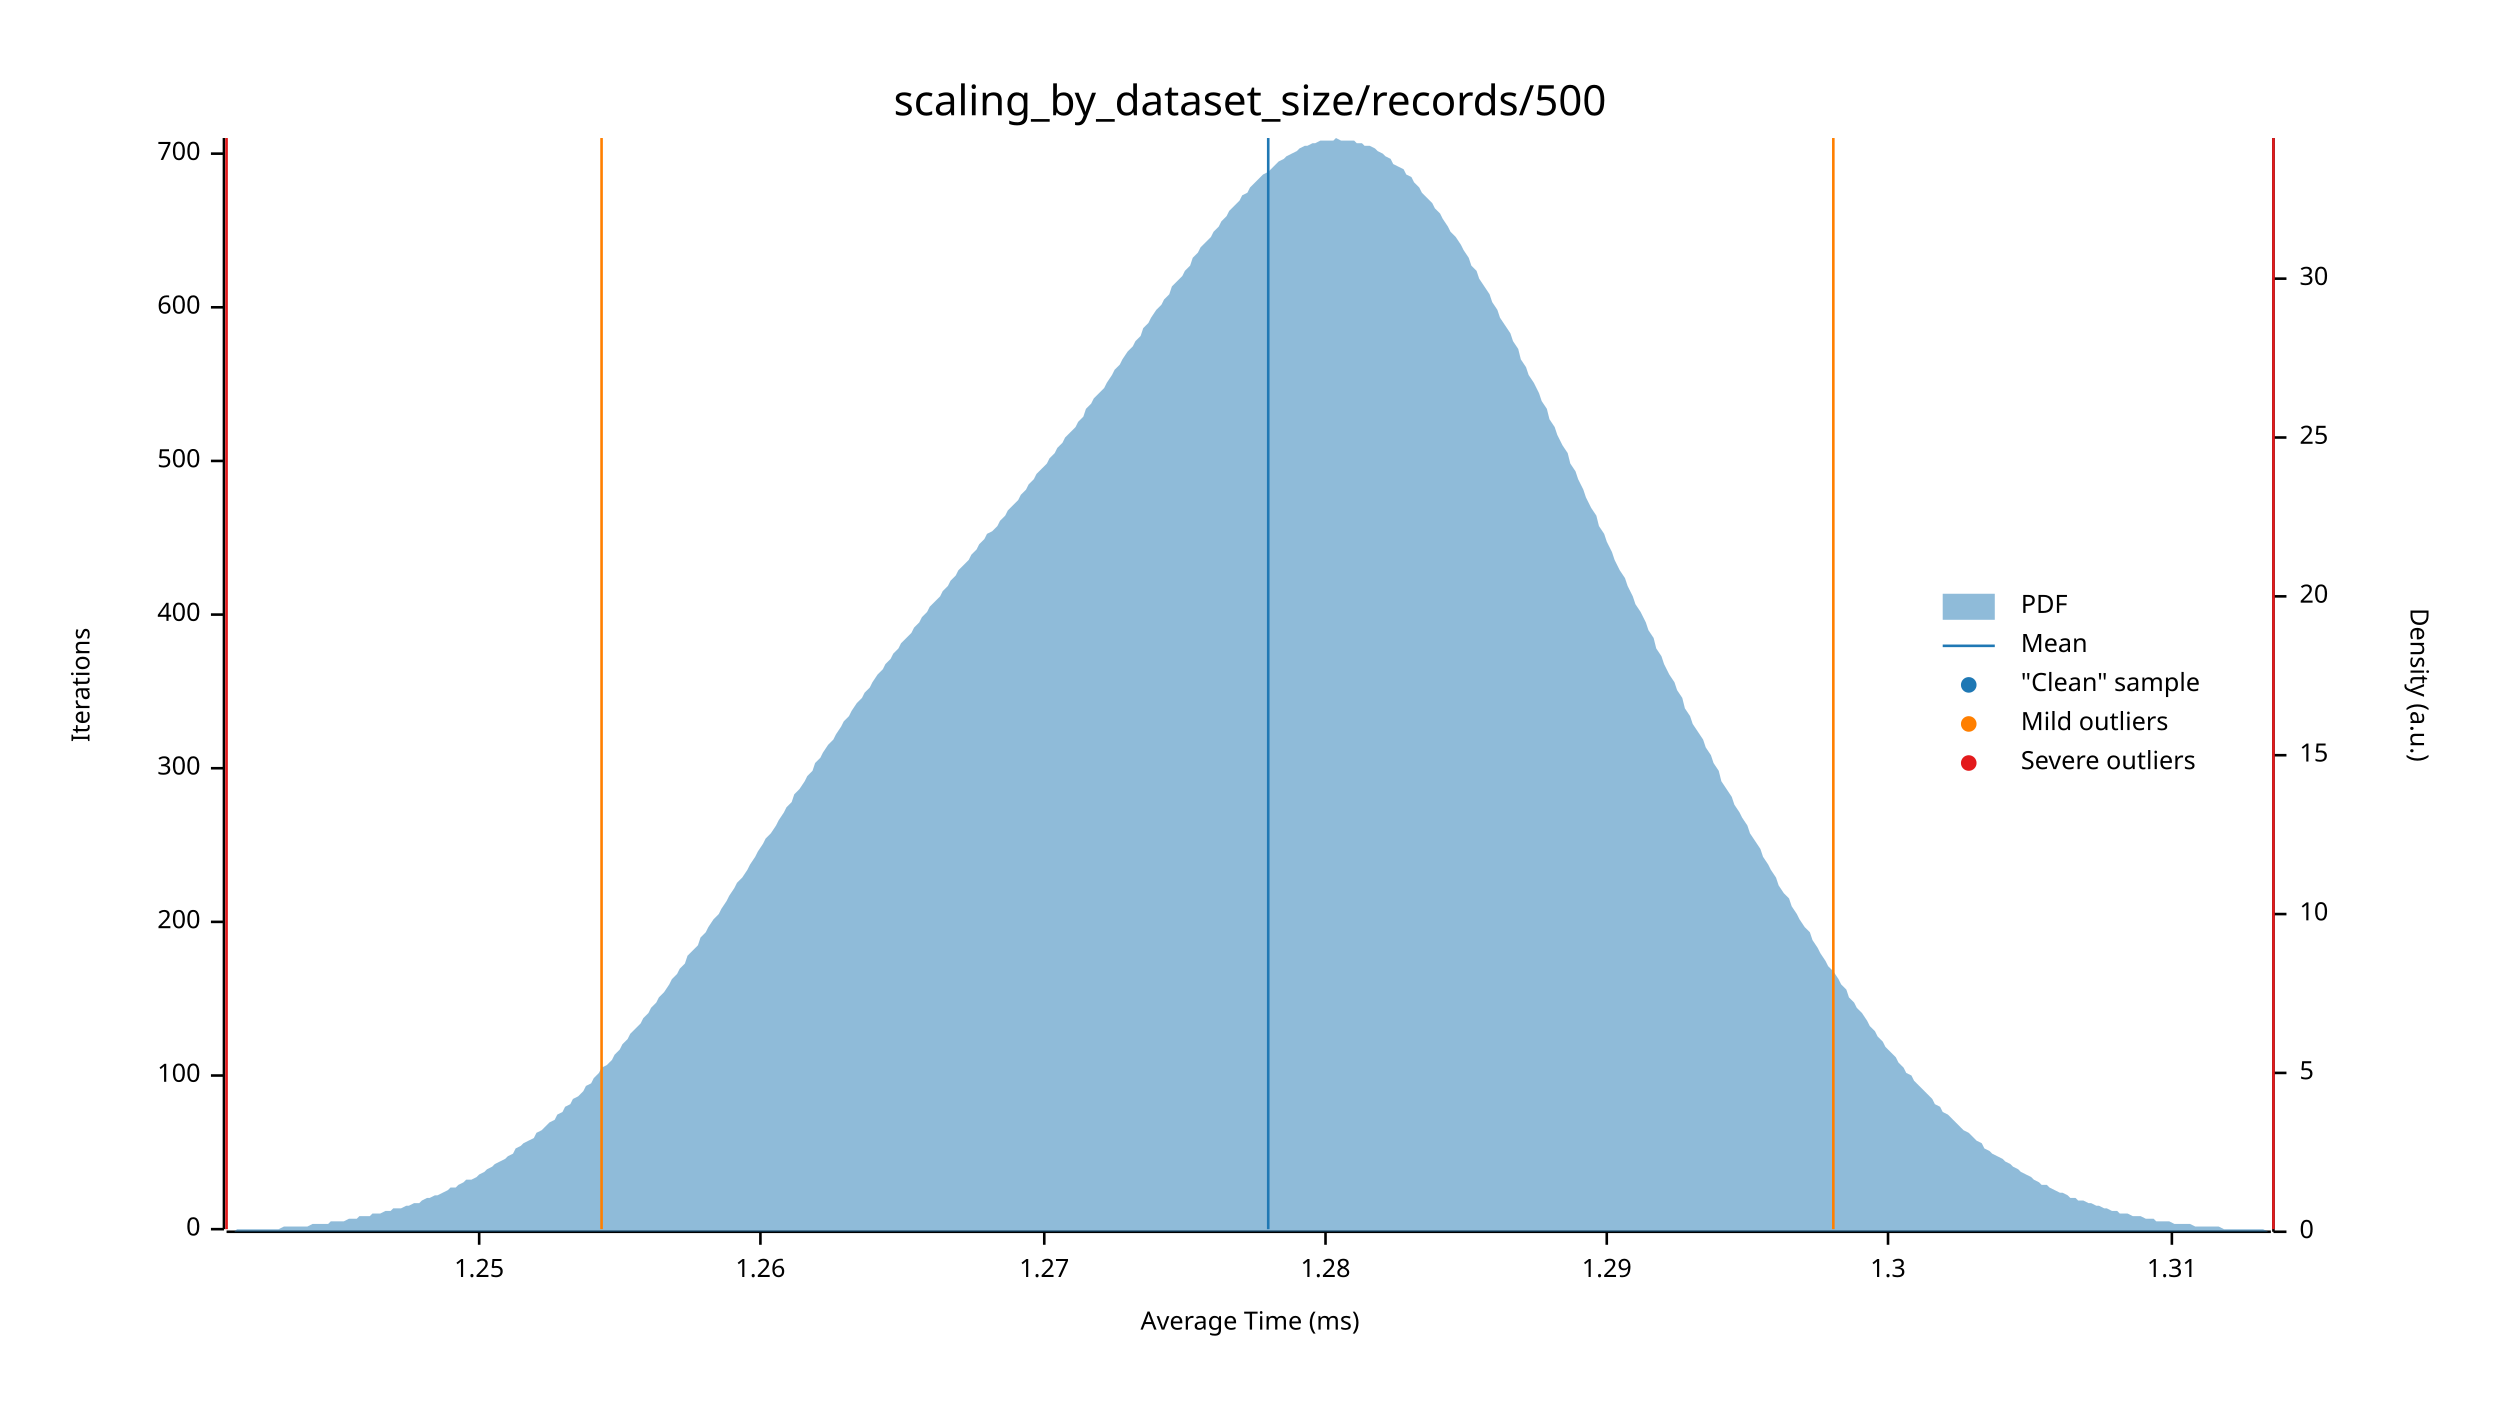
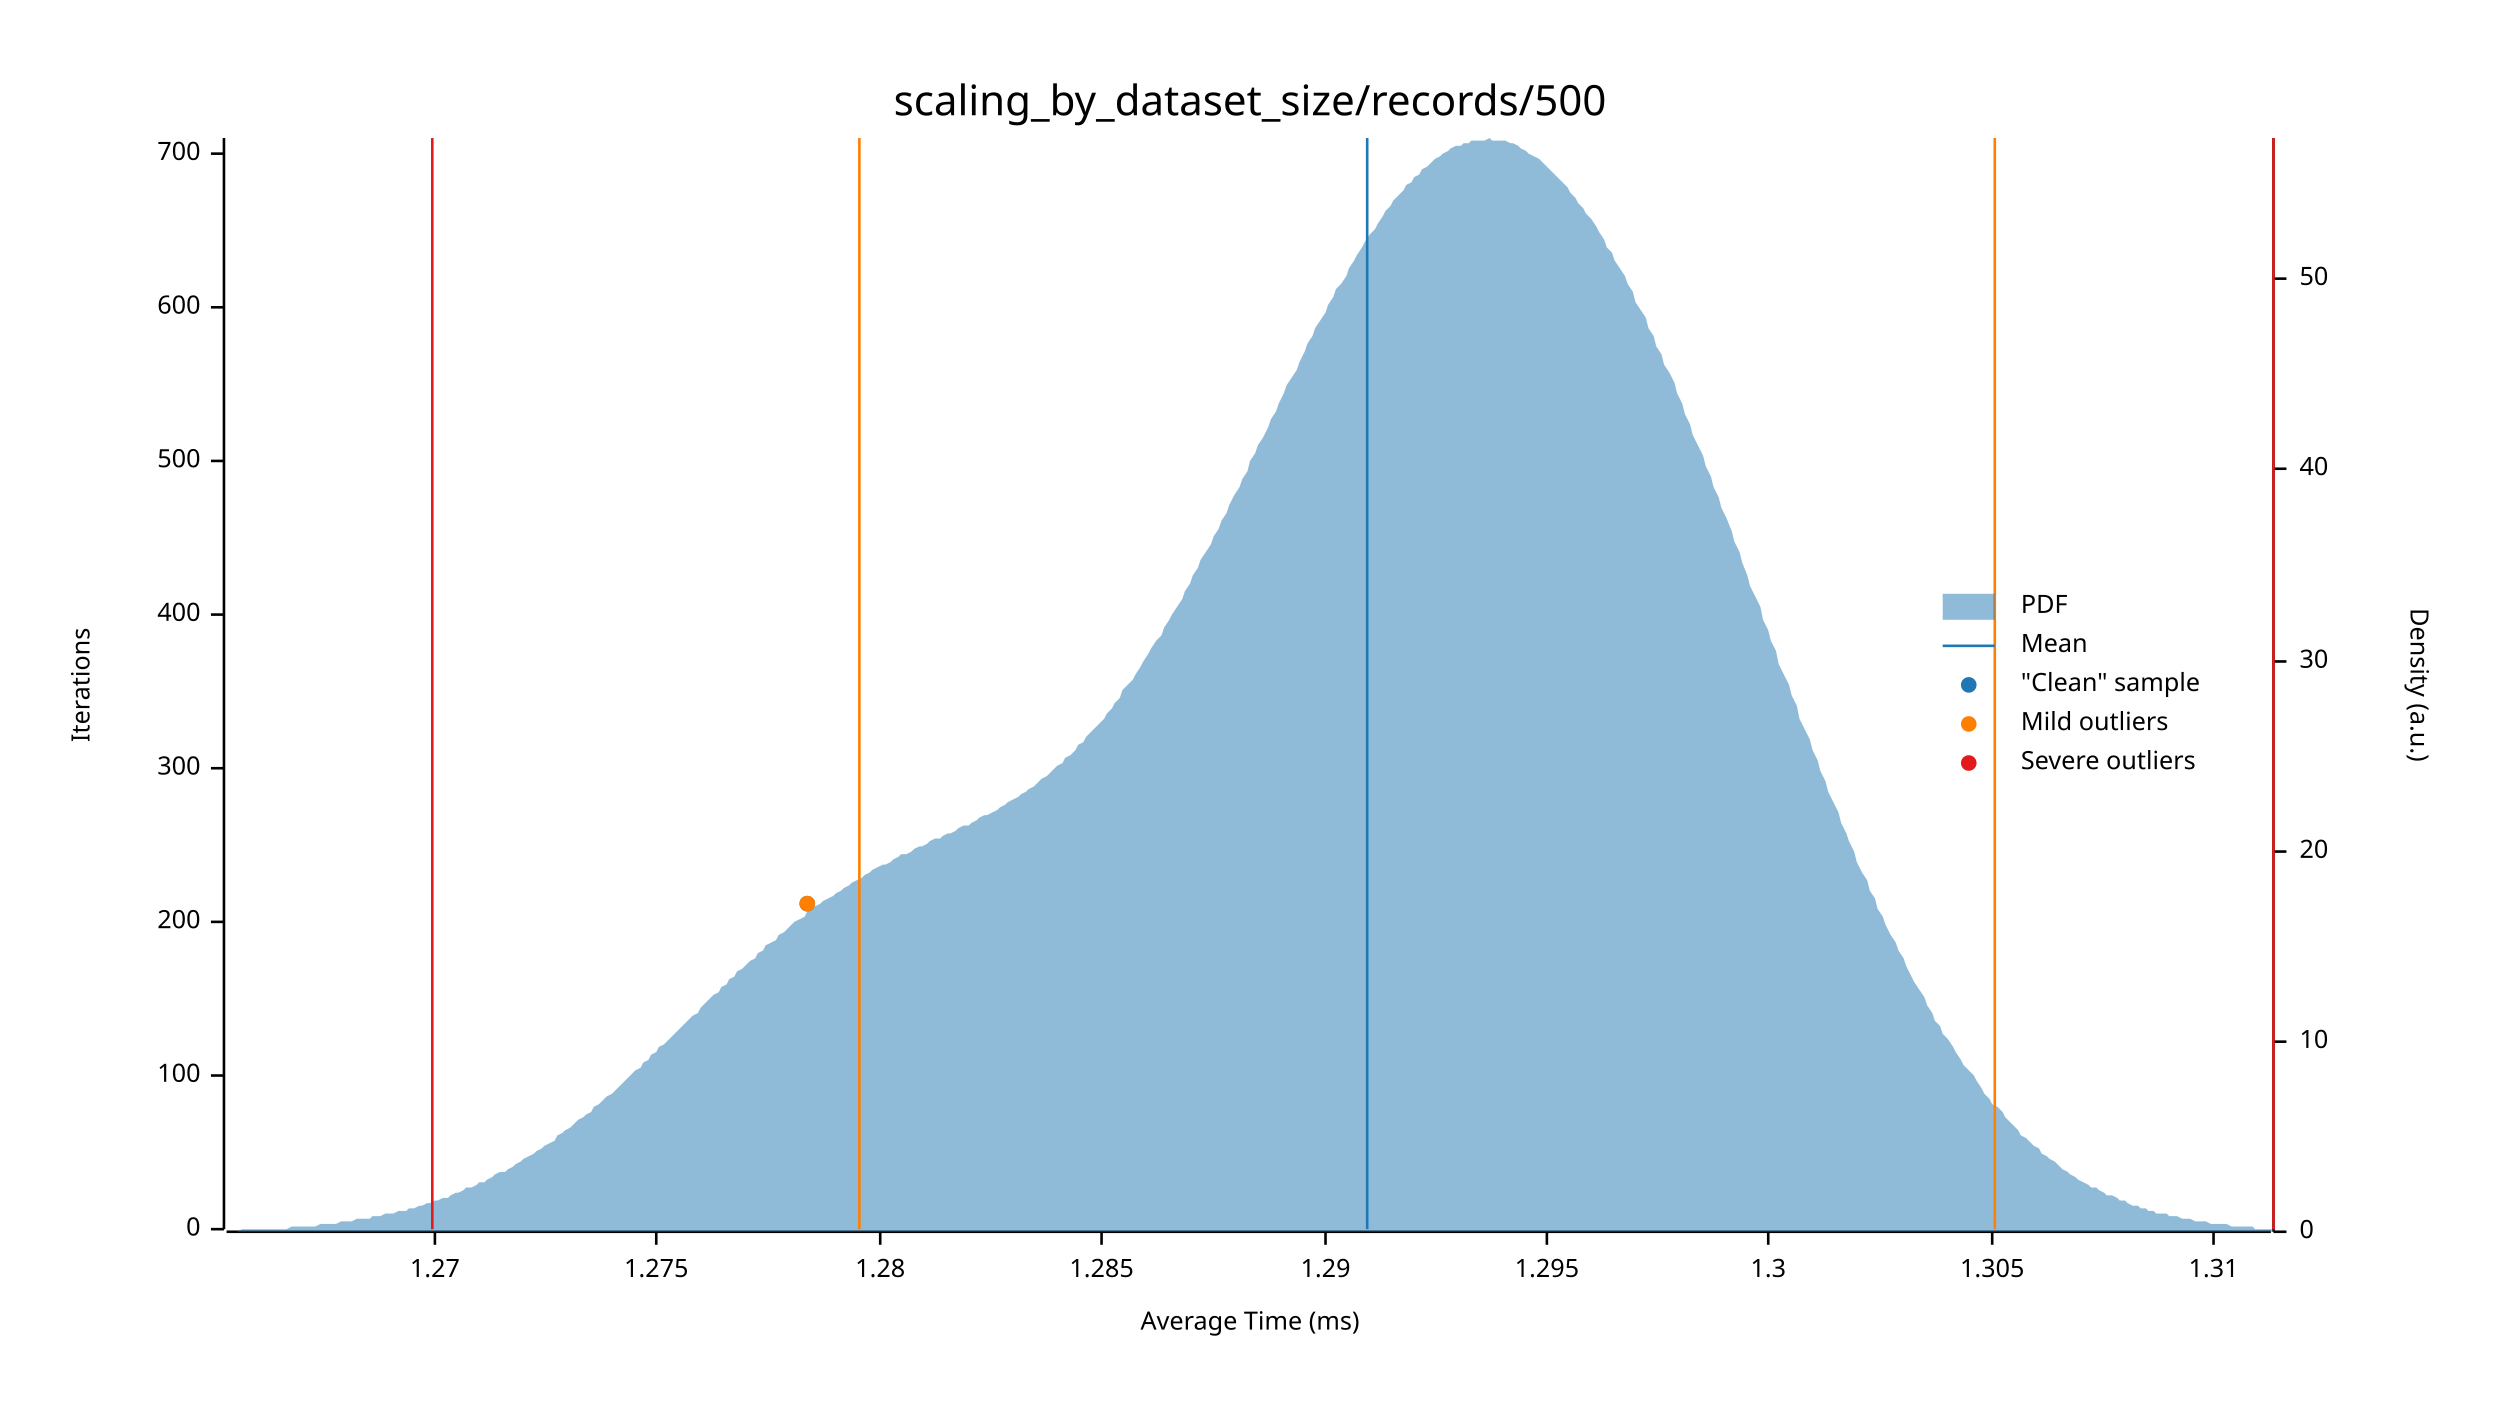
<svg xmlns="http://www.w3.org/2000/svg" width="960" height="540" viewBox="0 0 960 540">
  <text x="480" y="32" dy="0.76em" text-anchor="middle" font-family="sans-serif" font-size="16.129" opacity="1" fill="#000000">
scaling_by_dataset_size/records/500
</text>
  <text x="27" y="263" dy="0.76em" text-anchor="middle" font-family="sans-serif" font-size="9.677" opacity="1" fill="#000000" transform="rotate(270, 27, 263)">
Iterations
</text>
  <text x="480" y="513" dy="-0.5ex" text-anchor="middle" font-family="sans-serif" font-size="9.677" opacity="1" fill="#000000">
Average Time (ms)
</text>
  <polyline fill="none" opacity="1" stroke="#000000" stroke-width="1" points="86,53 86,472 " />
  <text x="77" y="472" dy="0.5ex" text-anchor="end" font-family="sans-serif" font-size="9.677" opacity="1" fill="#000000">
0
</text>
  <polyline fill="none" opacity="1" stroke="#000000" stroke-width="1" points="81,472 86,472 " />
  <text x="77" y="413" dy="0.5ex" text-anchor="end" font-family="sans-serif" font-size="9.677" opacity="1" fill="#000000">
100
</text>
  <polyline fill="none" opacity="1" stroke="#000000" stroke-width="1" points="81,413 86,413 " />
  <text x="77" y="354" dy="0.5ex" text-anchor="end" font-family="sans-serif" font-size="9.677" opacity="1" fill="#000000">
200
</text>
  <polyline fill="none" opacity="1" stroke="#000000" stroke-width="1" points="81,354 86,354 " />
  <text x="77" y="295" dy="0.5ex" text-anchor="end" font-family="sans-serif" font-size="9.677" opacity="1" fill="#000000">
300
</text>
  <polyline fill="none" opacity="1" stroke="#000000" stroke-width="1" points="81,295 86,295 " />
  <text x="77" y="236" dy="0.5ex" text-anchor="end" font-family="sans-serif" font-size="9.677" opacity="1" fill="#000000">
400
</text>
  <polyline fill="none" opacity="1" stroke="#000000" stroke-width="1" points="81,236 86,236 " />
  <text x="77" y="177" dy="0.5ex" text-anchor="end" font-family="sans-serif" font-size="9.677" opacity="1" fill="#000000">
500
</text>
  <polyline fill="none" opacity="1" stroke="#000000" stroke-width="1" points="81,177 86,177 " />
  <text x="77" y="118" dy="0.5ex" text-anchor="end" font-family="sans-serif" font-size="9.677" opacity="1" fill="#000000">
600
</text>
  <polyline fill="none" opacity="1" stroke="#000000" stroke-width="1" points="81,118 86,118 " />
  <text x="77" y="59" dy="0.5ex" text-anchor="end" font-family="sans-serif" font-size="9.677" opacity="1" fill="#000000">
700
</text>
  <polyline fill="none" opacity="1" stroke="#000000" stroke-width="1" points="81,59 86,59 " />
  <polyline fill="none" opacity="1" stroke="#000000" stroke-width="1" points="87,473 872,473 " />
-   <text x="184" y="483" dy="0.76em" text-anchor="middle" font-family="sans-serif" font-size="9.677" opacity="1" fill="#000000">
- 1.25
- </text>
-   <polyline fill="none" opacity="1" stroke="#000000" stroke-width="1" points="184,473 184,478 " />
-   <text x="292" y="483" dy="0.76em" text-anchor="middle" font-family="sans-serif" font-size="9.677" opacity="1" fill="#000000">
- 1.26
- </text>
-   <polyline fill="none" opacity="1" stroke="#000000" stroke-width="1" points="292,473 292,478 " />
-   <text x="401" y="483" dy="0.76em" text-anchor="middle" font-family="sans-serif" font-size="9.677" opacity="1" fill="#000000">
+   <text x="167" y="483" dy="0.76em" text-anchor="middle" font-family="sans-serif" font-size="9.677" opacity="1" fill="#000000">
1.27
</text>
-   <polyline fill="none" opacity="1" stroke="#000000" stroke-width="1" points="401,473 401,478 " />
-   <text x="509" y="483" dy="0.76em" text-anchor="middle" font-family="sans-serif" font-size="9.677" opacity="1" fill="#000000">
+   <polyline fill="none" opacity="1" stroke="#000000" stroke-width="1" points="167,473 167,478 " />
+   <text x="252" y="483" dy="0.76em" text-anchor="middle" font-family="sans-serif" font-size="9.677" opacity="1" fill="#000000">
+ 1.275
+ </text>
+   <polyline fill="none" opacity="1" stroke="#000000" stroke-width="1" points="252,473 252,478 " />
+   <text x="338" y="483" dy="0.76em" text-anchor="middle" font-family="sans-serif" font-size="9.677" opacity="1" fill="#000000">
1.28
</text>
-   <polyline fill="none" opacity="1" stroke="#000000" stroke-width="1" points="509,473 509,478 " />
-   <text x="617" y="483" dy="0.76em" text-anchor="middle" font-family="sans-serif" font-size="9.677" opacity="1" fill="#000000">
+   <polyline fill="none" opacity="1" stroke="#000000" stroke-width="1" points="338,473 338,478 " />
+   <text x="423" y="483" dy="0.76em" text-anchor="middle" font-family="sans-serif" font-size="9.677" opacity="1" fill="#000000">
+ 1.285
+ </text>
+   <polyline fill="none" opacity="1" stroke="#000000" stroke-width="1" points="423,473 423,478 " />
+   <text x="509" y="483" dy="0.76em" text-anchor="middle" font-family="sans-serif" font-size="9.677" opacity="1" fill="#000000">
1.29
</text>
-   <polyline fill="none" opacity="1" stroke="#000000" stroke-width="1" points="617,473 617,478 " />
-   <text x="725" y="483" dy="0.76em" text-anchor="middle" font-family="sans-serif" font-size="9.677" opacity="1" fill="#000000">
+   <polyline fill="none" opacity="1" stroke="#000000" stroke-width="1" points="509,473 509,478 " />
+   <text x="594" y="483" dy="0.76em" text-anchor="middle" font-family="sans-serif" font-size="9.677" opacity="1" fill="#000000">
+ 1.295
+ </text>
+   <polyline fill="none" opacity="1" stroke="#000000" stroke-width="1" points="594,473 594,478 " />
+   <text x="679" y="483" dy="0.76em" text-anchor="middle" font-family="sans-serif" font-size="9.677" opacity="1" fill="#000000">
1.3
</text>
-   <polyline fill="none" opacity="1" stroke="#000000" stroke-width="1" points="725,473 725,478 " />
-   <text x="834" y="483" dy="0.76em" text-anchor="middle" font-family="sans-serif" font-size="9.677" opacity="1" fill="#000000">
+   <polyline fill="none" opacity="1" stroke="#000000" stroke-width="1" points="679,473 679,478 " />
+   <text x="765" y="483" dy="0.76em" text-anchor="middle" font-family="sans-serif" font-size="9.677" opacity="1" fill="#000000">
+ 1.305
+ </text>
+   <polyline fill="none" opacity="1" stroke="#000000" stroke-width="1" points="765,473 765,478 " />
+   <text x="850" y="483" dy="0.76em" text-anchor="middle" font-family="sans-serif" font-size="9.677" opacity="1" fill="#000000">
1.31
</text>
-   <polyline fill="none" opacity="1" stroke="#000000" stroke-width="1" points="834,473 834,478 " />
+   <polyline fill="none" opacity="1" stroke="#000000" stroke-width="1" points="850,473 850,478 " />
  <text x="933" y="263" dy="0.76em" text-anchor="middle" font-family="sans-serif" font-size="9.677" opacity="1" fill="#000000" transform="rotate(90, 933, 263)">
Density (a.u.)
</text>
  <polyline fill="none" opacity="1" stroke="#000000" stroke-width="1" points="873,53 873,473 " />
  <text x="883" y="473" dy="0.5ex" text-anchor="start" font-family="sans-serif" font-size="9.677" opacity="1" fill="#000000">
0
</text>
  <polyline fill="none" opacity="1" stroke="#000000" stroke-width="1" points="873,473 878,473 " />
-   <text x="883" y="412" dy="0.5ex" text-anchor="start" font-family="sans-serif" font-size="9.677" opacity="1" fill="#000000">
- 5
- </text>
-   <polyline fill="none" opacity="1" stroke="#000000" stroke-width="1" points="873,412 878,412 " />
-   <text x="883" y="351" dy="0.5ex" text-anchor="start" font-family="sans-serif" font-size="9.677" opacity="1" fill="#000000">
+   <text x="883" y="400" dy="0.5ex" text-anchor="start" font-family="sans-serif" font-size="9.677" opacity="1" fill="#000000">
10
</text>
-   <polyline fill="none" opacity="1" stroke="#000000" stroke-width="1" points="873,351 878,351 " />
-   <text x="883" y="290" dy="0.5ex" text-anchor="start" font-family="sans-serif" font-size="9.677" opacity="1" fill="#000000">
- 15
- </text>
-   <polyline fill="none" opacity="1" stroke="#000000" stroke-width="1" points="873,290 878,290 " />
-   <text x="883" y="229" dy="0.5ex" text-anchor="start" font-family="sans-serif" font-size="9.677" opacity="1" fill="#000000">
+   <polyline fill="none" opacity="1" stroke="#000000" stroke-width="1" points="873,400 878,400 " />
+   <text x="883" y="327" dy="0.5ex" text-anchor="start" font-family="sans-serif" font-size="9.677" opacity="1" fill="#000000">
20
</text>
-   <polyline fill="none" opacity="1" stroke="#000000" stroke-width="1" points="873,229 878,229 " />
-   <text x="883" y="168" dy="0.5ex" text-anchor="start" font-family="sans-serif" font-size="9.677" opacity="1" fill="#000000">
- 25
- </text>
-   <polyline fill="none" opacity="1" stroke="#000000" stroke-width="1" points="873,168 878,168 " />
-   <text x="883" y="107" dy="0.5ex" text-anchor="start" font-family="sans-serif" font-size="9.677" opacity="1" fill="#000000">
+   <polyline fill="none" opacity="1" stroke="#000000" stroke-width="1" points="873,327 878,327 " />
+   <text x="883" y="254" dy="0.5ex" text-anchor="start" font-family="sans-serif" font-size="9.677" opacity="1" fill="#000000">
30
</text>
+   <polyline fill="none" opacity="1" stroke="#000000" stroke-width="1" points="873,254 878,254 " />
+   <text x="883" y="180" dy="0.5ex" text-anchor="start" font-family="sans-serif" font-size="9.677" opacity="1" fill="#000000">
+ 40
+ </text>
+   <polyline fill="none" opacity="1" stroke="#000000" stroke-width="1" points="873,180 878,180 " />
+   <text x="883" y="107" dy="0.5ex" text-anchor="start" font-family="sans-serif" font-size="9.677" opacity="1" fill="#000000">
+ 50
+ </text>
  <polyline fill="none" opacity="1" stroke="#000000" stroke-width="1" points="873,107 878,107 " />
-   <polygon opacity="0.5" fill="#1F78B4" points="87,473 88,473 90,473 91,472 93,472 94,472 96,472 98,472 99,472 101,472 102,472 104,472 105,472 107,472 109,471 110,471 112,471 113,471 115,471 116,471 118,471 120,470 121,470 123,470 124,470 126,470 127,469 129,469 131,469 132,469 134,468 135,468 137,468 138,467 140,467 142,467 143,466 145,466 146,466 148,465 150,465 151,464 153,464 154,464 156,463 157,463 159,462 161,462 162,461 164,460 165,460 167,459 168,459 170,458 172,457 173,456 175,456 176,455 178,454 179,453 181,453 183,452 184,451 186,450 187,449 189,448 190,447 192,446 194,445 195,444 197,443 198,441 200,440 201,439 203,438 205,437 206,435 208,434 209,433 211,431 213,430 214,428 216,427 217,425 219,424 220,422 222,421 224,419 225,417 227,416 228,414 230,412 231,410 233,409 235,407 236,405 238,403 239,401 241,399 242,397 244,395 246,393 247,391 249,389 250,387 252,385 253,383 255,381 257,378 258,376 260,374 261,372 263,370 264,367 266,365 268,363 269,360 271,358 272,356 274,353 276,351 277,349 279,346 280,344 282,341 283,339 285,337 287,334 288,332 290,329 291,327 293,324 294,322 296,320 298,317 299,315 301,312 302,310 304,308 305,305 307,303 309,300 310,298 312,296 313,293 315,291 316,289 318,286 320,284 321,282 323,279 324,277 326,275 327,273 329,270 331,268 332,266 334,264 335,262 337,259 339,257 340,255 342,253 343,251 345,249 346,247 348,245 350,243 351,241 353,239 354,237 356,235 357,233 359,231 361,229 362,227 364,225 365,223 367,221 368,219 370,217 372,215 373,213 375,211 376,209 378,207 379,205 381,204 383,202 384,200 386,198 387,196 389,194 391,192 392,190 394,188 395,186 397,184 398,182 400,180 402,178 403,176 405,174 406,172 408,170 409,168 411,166 413,164 414,162 416,160 417,157 419,155 420,153 422,151 424,149 425,147 427,144 428,142 430,140 431,138 433,135 435,133 436,131 438,129 439,126 441,124 442,122 444,119 446,117 447,115 449,113 450,110 452,108 454,106 455,104 457,102 458,99 460,97 461,95 463,93 465,91 466,89 468,87 469,85 471,83 472,81 474,79 476,77 477,75 479,74 480,72 482,70 483,69 485,67 487,66 488,65 490,63 491,62 493,61 494,60 496,59 498,58 499,57 501,56 502,56 504,55 505,55 507,54 509,54 510,54 512,54 513,53 515,54 517,54 518,54 520,54 521,55 523,55 524,56 526,56 528,57 529,58 531,59 532,60 534,61 535,63 537,64 539,65 540,67 542,68 543,70 545,72 546,74 548,76 550,78 551,80 553,82 554,84 556,87 557,89 559,91 561,94 562,96 564,99 565,102 567,104 568,107 570,110 572,113 573,116 575,119 576,122 578,125 580,128 581,131 583,134 584,138 586,141 587,144 589,147 591,151 592,154 594,157 595,161 597,164 598,167 600,171 602,174 603,178 605,181 606,184 608,188 609,191 611,195 613,198 614,202 616,205 617,208 619,212 620,215 622,219 624,222 625,225 627,229 628,232 630,235 632,239 633,242 635,245 636,249 638,252 639,255 641,259 643,262 644,265 646,268 647,272 649,275 650,278 652,281 654,284 655,287 657,290 658,293 660,296 661,300 663,303 665,306 666,309 668,312 669,314 671,317 672,320 674,323 676,326 677,329 679,332 680,334 682,337 683,340 685,343 687,345 688,348 690,351 691,353 693,356 695,358 696,361 698,364 699,366 701,369 702,371 704,373 706,376 707,378 709,380 710,383 712,385 713,387 715,389 717,392 718,394 720,396 721,398 723,400 724,402 726,404 728,406 729,408 731,410 732,412 734,413 735,415 737,417 739,419 740,420 742,422 743,424 745,425 746,427 748,428 750,430 751,431 753,433 754,434 756,435 758,437 759,438 761,439 762,441 764,442 765,443 767,444 769,445 770,446 772,447 773,448 775,449 776,450 778,451 780,452 781,453 783,454 784,455 786,455 787,456 789,457 791,458 792,458 794,459 795,460 797,460 798,461 800,461 802,462 803,462 805,463 806,463 808,464 809,464 811,465 813,465 814,466 816,466 817,466 819,467 821,467 822,467 824,468 825,468 827,468 828,469 830,469 832,469 833,469 835,470 836,470 838,470 839,470 841,470 843,471 844,471 846,471 847,471 849,471 850,471 852,471 854,472 855,472 857,472 858,472 860,472 861,472 863,472 865,472 866,472 868,472 869,472 871,473 873,473 873,473 87,473 " />
-   <polyline fill="none" opacity="1" stroke="#1F78B4" stroke-width="1" points="487,472 487,53 " />
-   <polyline fill="none" opacity="1" stroke="#FF7F00" stroke-width="1" points="231,472 231,53 " />
-   <polyline fill="none" opacity="1" stroke="#FF7F00" stroke-width="1" points="704,472 704,53 " />
-   <polyline fill="none" opacity="1" stroke="#E31A1C" stroke-width="1" points="87,472 87,53 " />
+   <polygon opacity="0.5" fill="#1F78B4" points="87,473 88,473 90,473 91,473 93,472 94,472 96,472 98,472 99,472 101,472 102,472 104,472 105,472 107,472 109,472 110,472 112,471 113,471 115,471 116,471 118,471 120,471 121,471 123,470 124,470 126,470 127,470 129,470 131,469 132,469 134,469 135,469 137,468 138,468 140,468 142,468 143,467 145,467 146,467 148,466 150,466 151,466 153,465 154,465 156,465 157,464 159,464 161,463 162,463 164,462 165,462 167,461 168,461 170,460 172,460 173,459 175,458 176,458 178,457 179,456 181,456 183,455 184,454 186,454 187,453 189,452 190,451 192,450 194,450 195,449 197,448 198,447 200,446 201,445 203,444 205,443 206,442 208,441 209,440 211,439 213,438 214,436 216,435 217,434 219,433 220,432 222,430 224,429 225,428 227,427 228,425 230,424 231,423 233,421 235,420 236,419 238,417 239,416 241,414 242,413 244,411 246,410 247,408 249,407 250,405 252,404 253,402 255,401 257,399 258,398 260,396 261,395 263,393 264,392 266,390 268,389 269,387 271,385 272,384 274,382 276,381 277,379 279,378 280,376 282,375 283,373 285,372 287,370 288,369 290,368 291,366 293,365 294,363 296,362 298,361 299,359 301,358 302,357 304,355 305,354 307,353 309,352 310,350 312,349 313,348 315,347 316,346 318,345 320,344 321,343 323,342 324,341 326,340 327,339 329,338 331,337 332,336 334,335 335,334 337,333 339,332 340,332 342,331 343,330 345,329 346,328 348,328 350,327 351,326 353,325 354,325 356,324 357,323 359,322 361,322 362,321 364,320 365,320 367,319 368,318 370,317 372,317 373,316 375,315 376,314 378,313 379,313 381,312 383,311 384,310 386,309 387,308 389,307 391,306 392,305 394,304 395,303 397,302 398,301 400,299 402,298 403,297 405,295 406,294 408,293 409,291 411,290 413,288 414,286 416,285 417,283 419,281 420,280 422,278 424,276 425,274 427,272 428,270 430,268 431,265 433,263 435,261 436,259 438,256 439,254 441,251 442,249 444,246 446,244 447,241 449,238 450,236 452,233 454,230 455,227 457,224 458,221 460,218 461,215 463,212 465,209 466,206 468,203 469,200 471,197 472,194 474,190 476,187 477,184 479,181 480,177 482,174 483,171 485,168 487,164 488,161 490,158 491,155 493,151 494,148 496,145 498,142 499,139 501,135 502,132 504,129 505,126 507,123 509,120 510,117 512,114 513,111 515,109 517,106 518,103 520,100 521,98 523,95 524,93 526,90 528,88 529,86 531,83 532,81 534,79 535,77 537,75 539,73 540,71 542,70 543,68 545,67 546,65 548,64 550,62 551,61 553,60 554,59 556,58 557,57 559,56 561,56 562,55 564,55 565,54 567,54 568,54 570,54 572,53 573,54 575,54 576,54 578,54 580,55 581,55 583,56 584,57 586,58 587,59 589,60 591,61 592,62 594,64 595,65 597,67 598,68 600,70 602,72 603,74 605,76 606,78 608,80 609,82 611,84 613,87 614,89 616,92 617,95 619,97 620,100 622,103 624,106 625,109 627,112 628,116 630,119 632,122 633,126 635,129 636,133 638,136 639,140 641,143 643,147 644,151 646,155 647,159 649,163 650,167 652,171 654,175 655,179 657,183 658,187 660,191 661,195 663,199 665,204 666,208 668,212 669,216 671,221 672,225 674,229 676,233 677,238 679,242 680,246 682,250 683,255 685,259 687,263 688,267 690,271 691,276 693,280 695,284 696,288 698,292 699,296 701,300 702,304 704,308 706,312 707,316 709,320 710,323 712,327 713,331 715,335 717,338 718,342 720,345 721,349 723,352 724,355 726,359 728,362 729,365 731,368 732,371 734,375 735,377 737,380 739,383 740,386 742,389 743,392 745,394 746,397 748,399 750,402 751,404 753,407 754,409 756,411 758,413 759,415 761,418 762,420 764,422 765,424 767,425 769,427 770,429 772,431 773,432 775,434 776,436 778,437 780,439 781,440 783,441 784,443 786,444 787,445 789,446 791,448 792,449 794,450 795,451 797,452 798,453 800,454 802,455 803,456 805,456 806,457 808,458 809,459 811,459 813,460 814,461 816,461 817,462 819,463 821,463 822,464 824,464 825,465 827,465 828,466 830,466 832,466 833,467 835,467 836,467 838,468 839,468 841,468 843,469 844,469 846,469 847,469 849,470 850,470 852,470 854,470 855,470 857,471 858,471 860,471 861,471 863,471 865,471 866,472 868,472 869,472 871,472 873,472 873,473 87,473 " />
+   <polyline fill="none" opacity="1" stroke="#1F78B4" stroke-width="1" points="525,472 525,53 " />
+   <polyline fill="none" opacity="1" stroke="#FF7F00" stroke-width="1" points="330,472 330,53 " />
+   <polyline fill="none" opacity="1" stroke="#FF7F00" stroke-width="1" points="766,472 766,53 " />
+   <polyline fill="none" opacity="1" stroke="#E31A1C" stroke-width="1" points="166,472 166,53 " />
  <polyline fill="none" opacity="1" stroke="#E31A1C" stroke-width="1" points="873,472 873,53 " />
+   <circle cx="310" cy="347" r="3" opacity="1" fill="#1F78B4" stroke="none" stroke-width="1" />
+   <circle cx="310" cy="347" r="3" opacity="1" fill="#FF7F00" stroke="none" stroke-width="1" />
  <text x="776" y="228" dy="0.76em" text-anchor="start" font-family="sans-serif" font-size="9.677" opacity="1" fill="#000000">
PDF
</text>
  <text x="776" y="243" dy="0.76em" text-anchor="start" font-family="sans-serif" font-size="9.677" opacity="1" fill="#000000">
Mean
</text>
  <text x="776" y="258" dy="0.76em" text-anchor="start" font-family="sans-serif" font-size="9.677" opacity="1" fill="#000000">
"Clean" sample
</text>
  <text x="776" y="273" dy="0.76em" text-anchor="start" font-family="sans-serif" font-size="9.677" opacity="1" fill="#000000">
Mild outliers
</text>
  <text x="776" y="288" dy="0.76em" text-anchor="start" font-family="sans-serif" font-size="9.677" opacity="1" fill="#000000">
Severe outliers
</text>
  <rect x="746" y="228" width="20" height="10" opacity="0.5" fill="#1F78B4" stroke="none" />
  <polyline fill="none" opacity="1" stroke="#1F78B4" stroke-width="1" points="746,248 766,248 " />
  <circle cx="756" cy="263" r="3" opacity="1" fill="#1F78B4" stroke="none" stroke-width="1" />
  <circle cx="756" cy="278" r="3" opacity="1" fill="#FF7F00" stroke="none" stroke-width="1" />
  <circle cx="756" cy="293" r="3" opacity="1" fill="#E31A1C" stroke="none" stroke-width="1" />
</svg>
